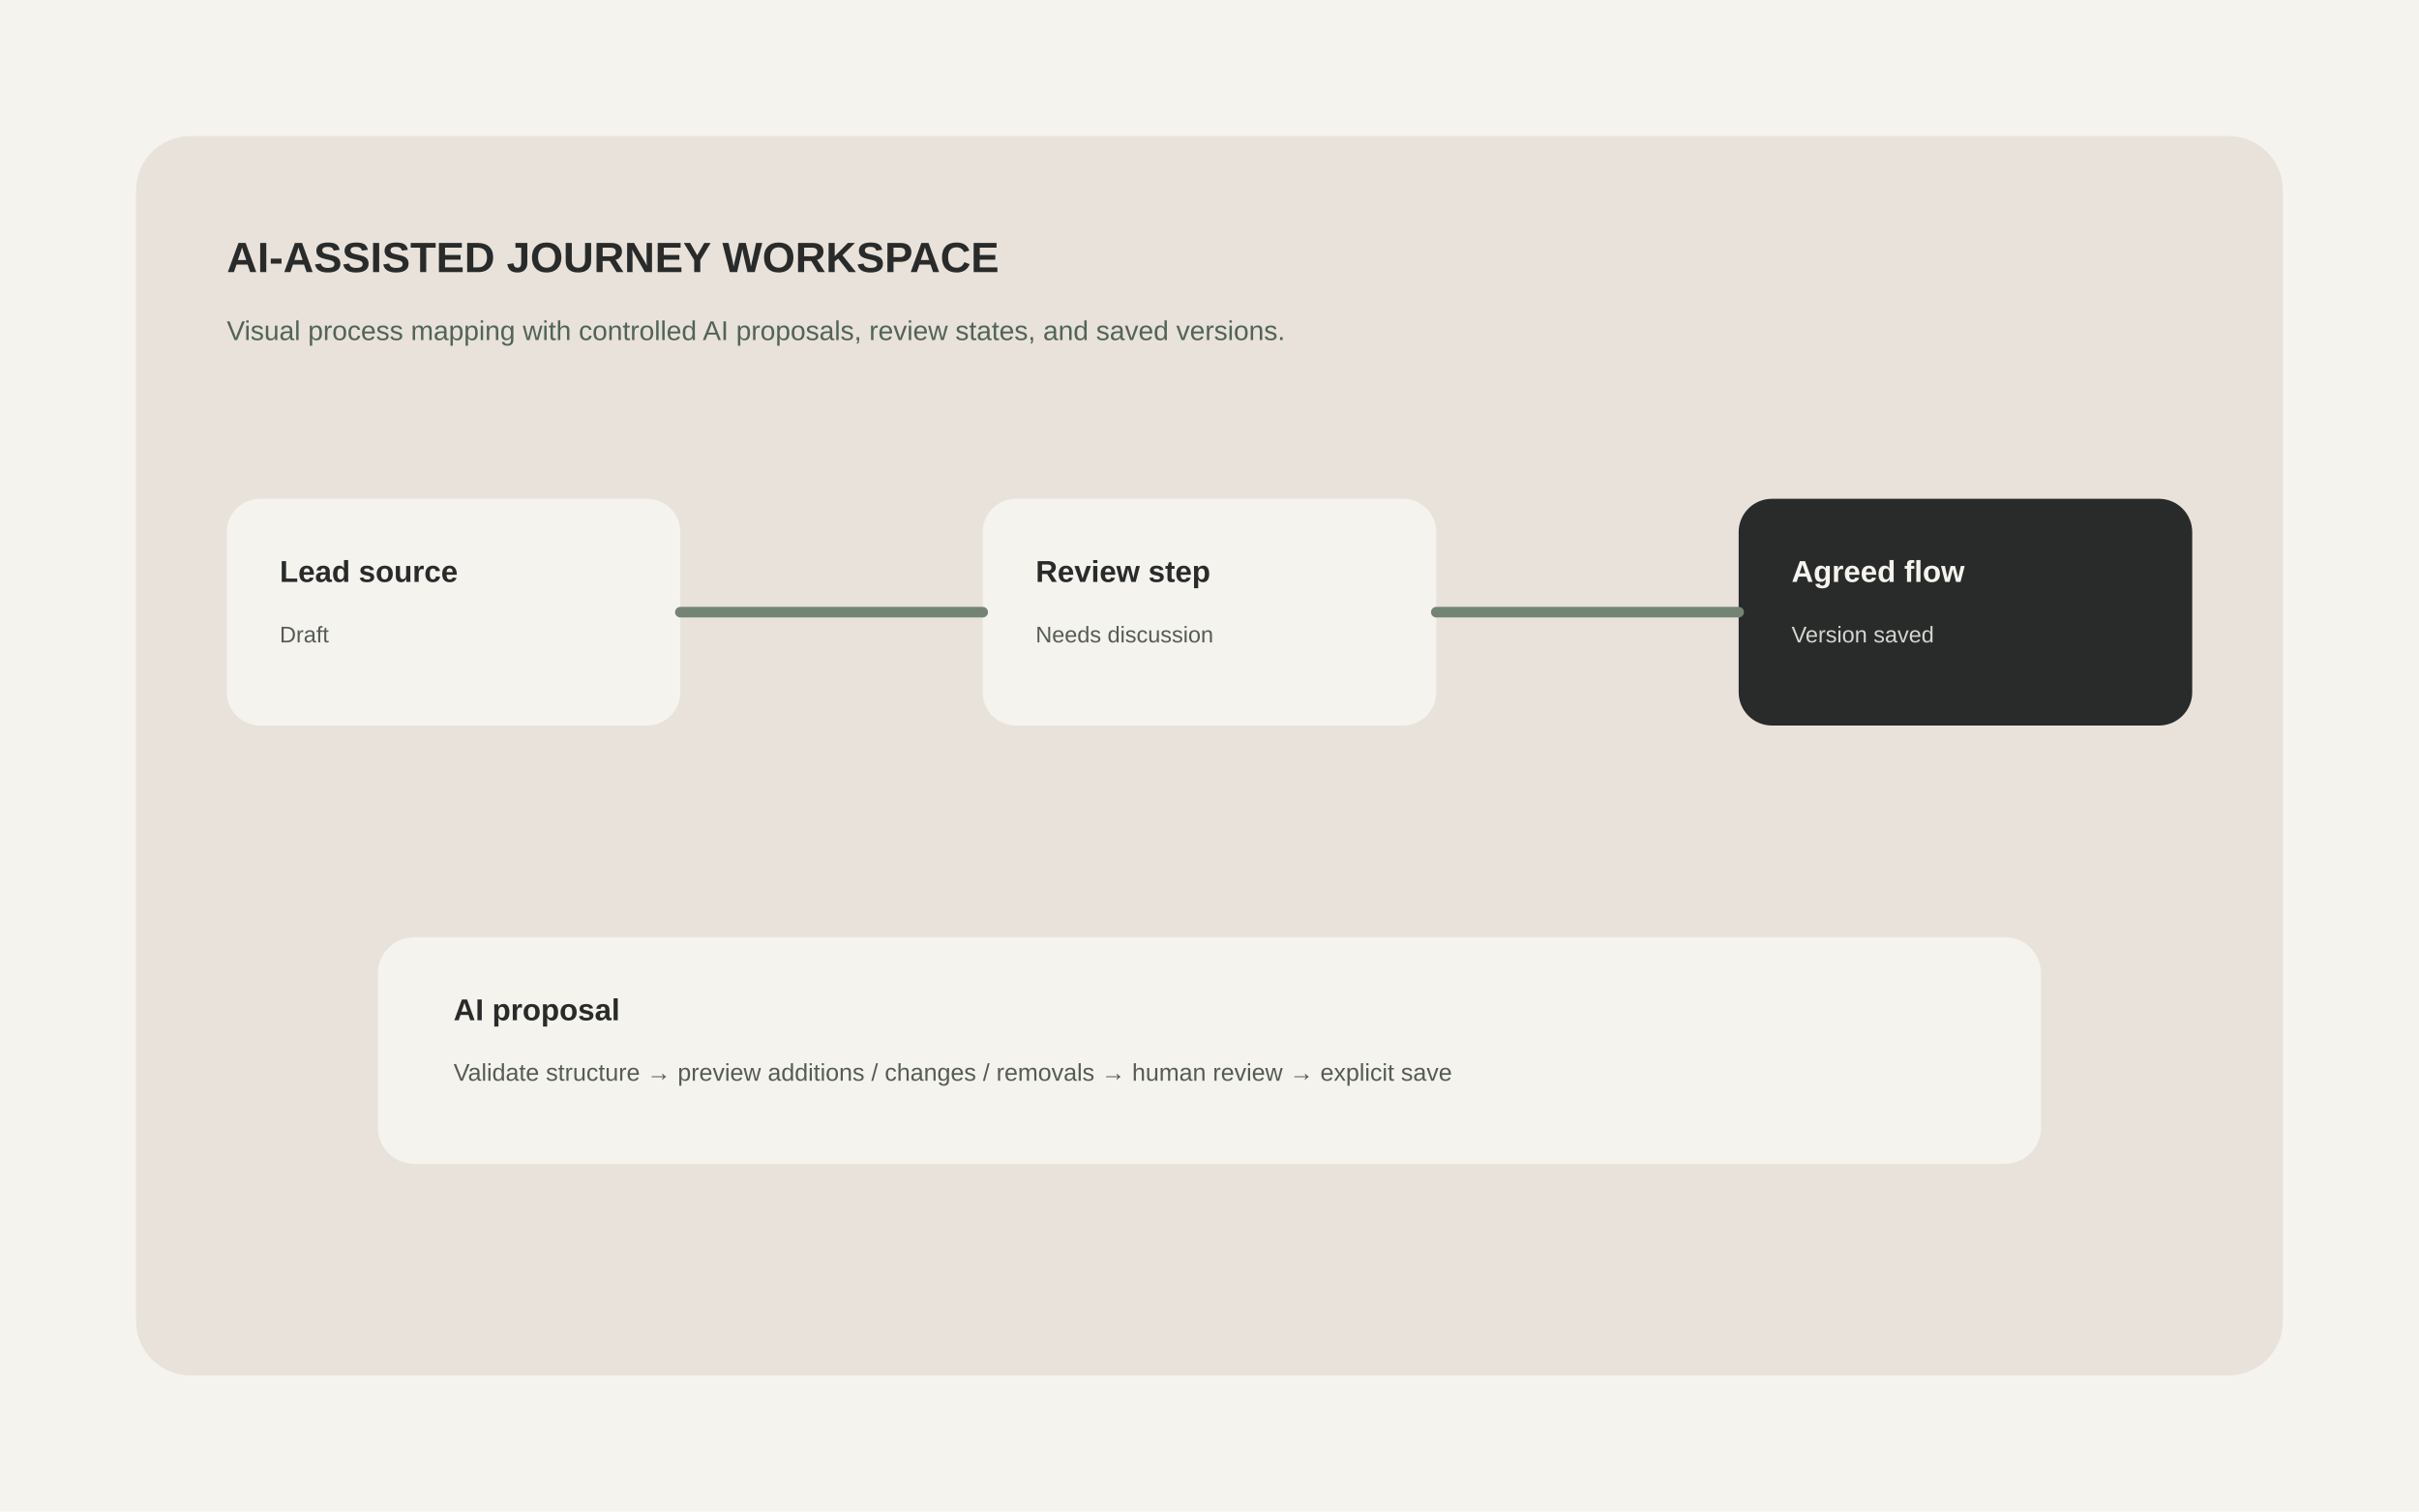
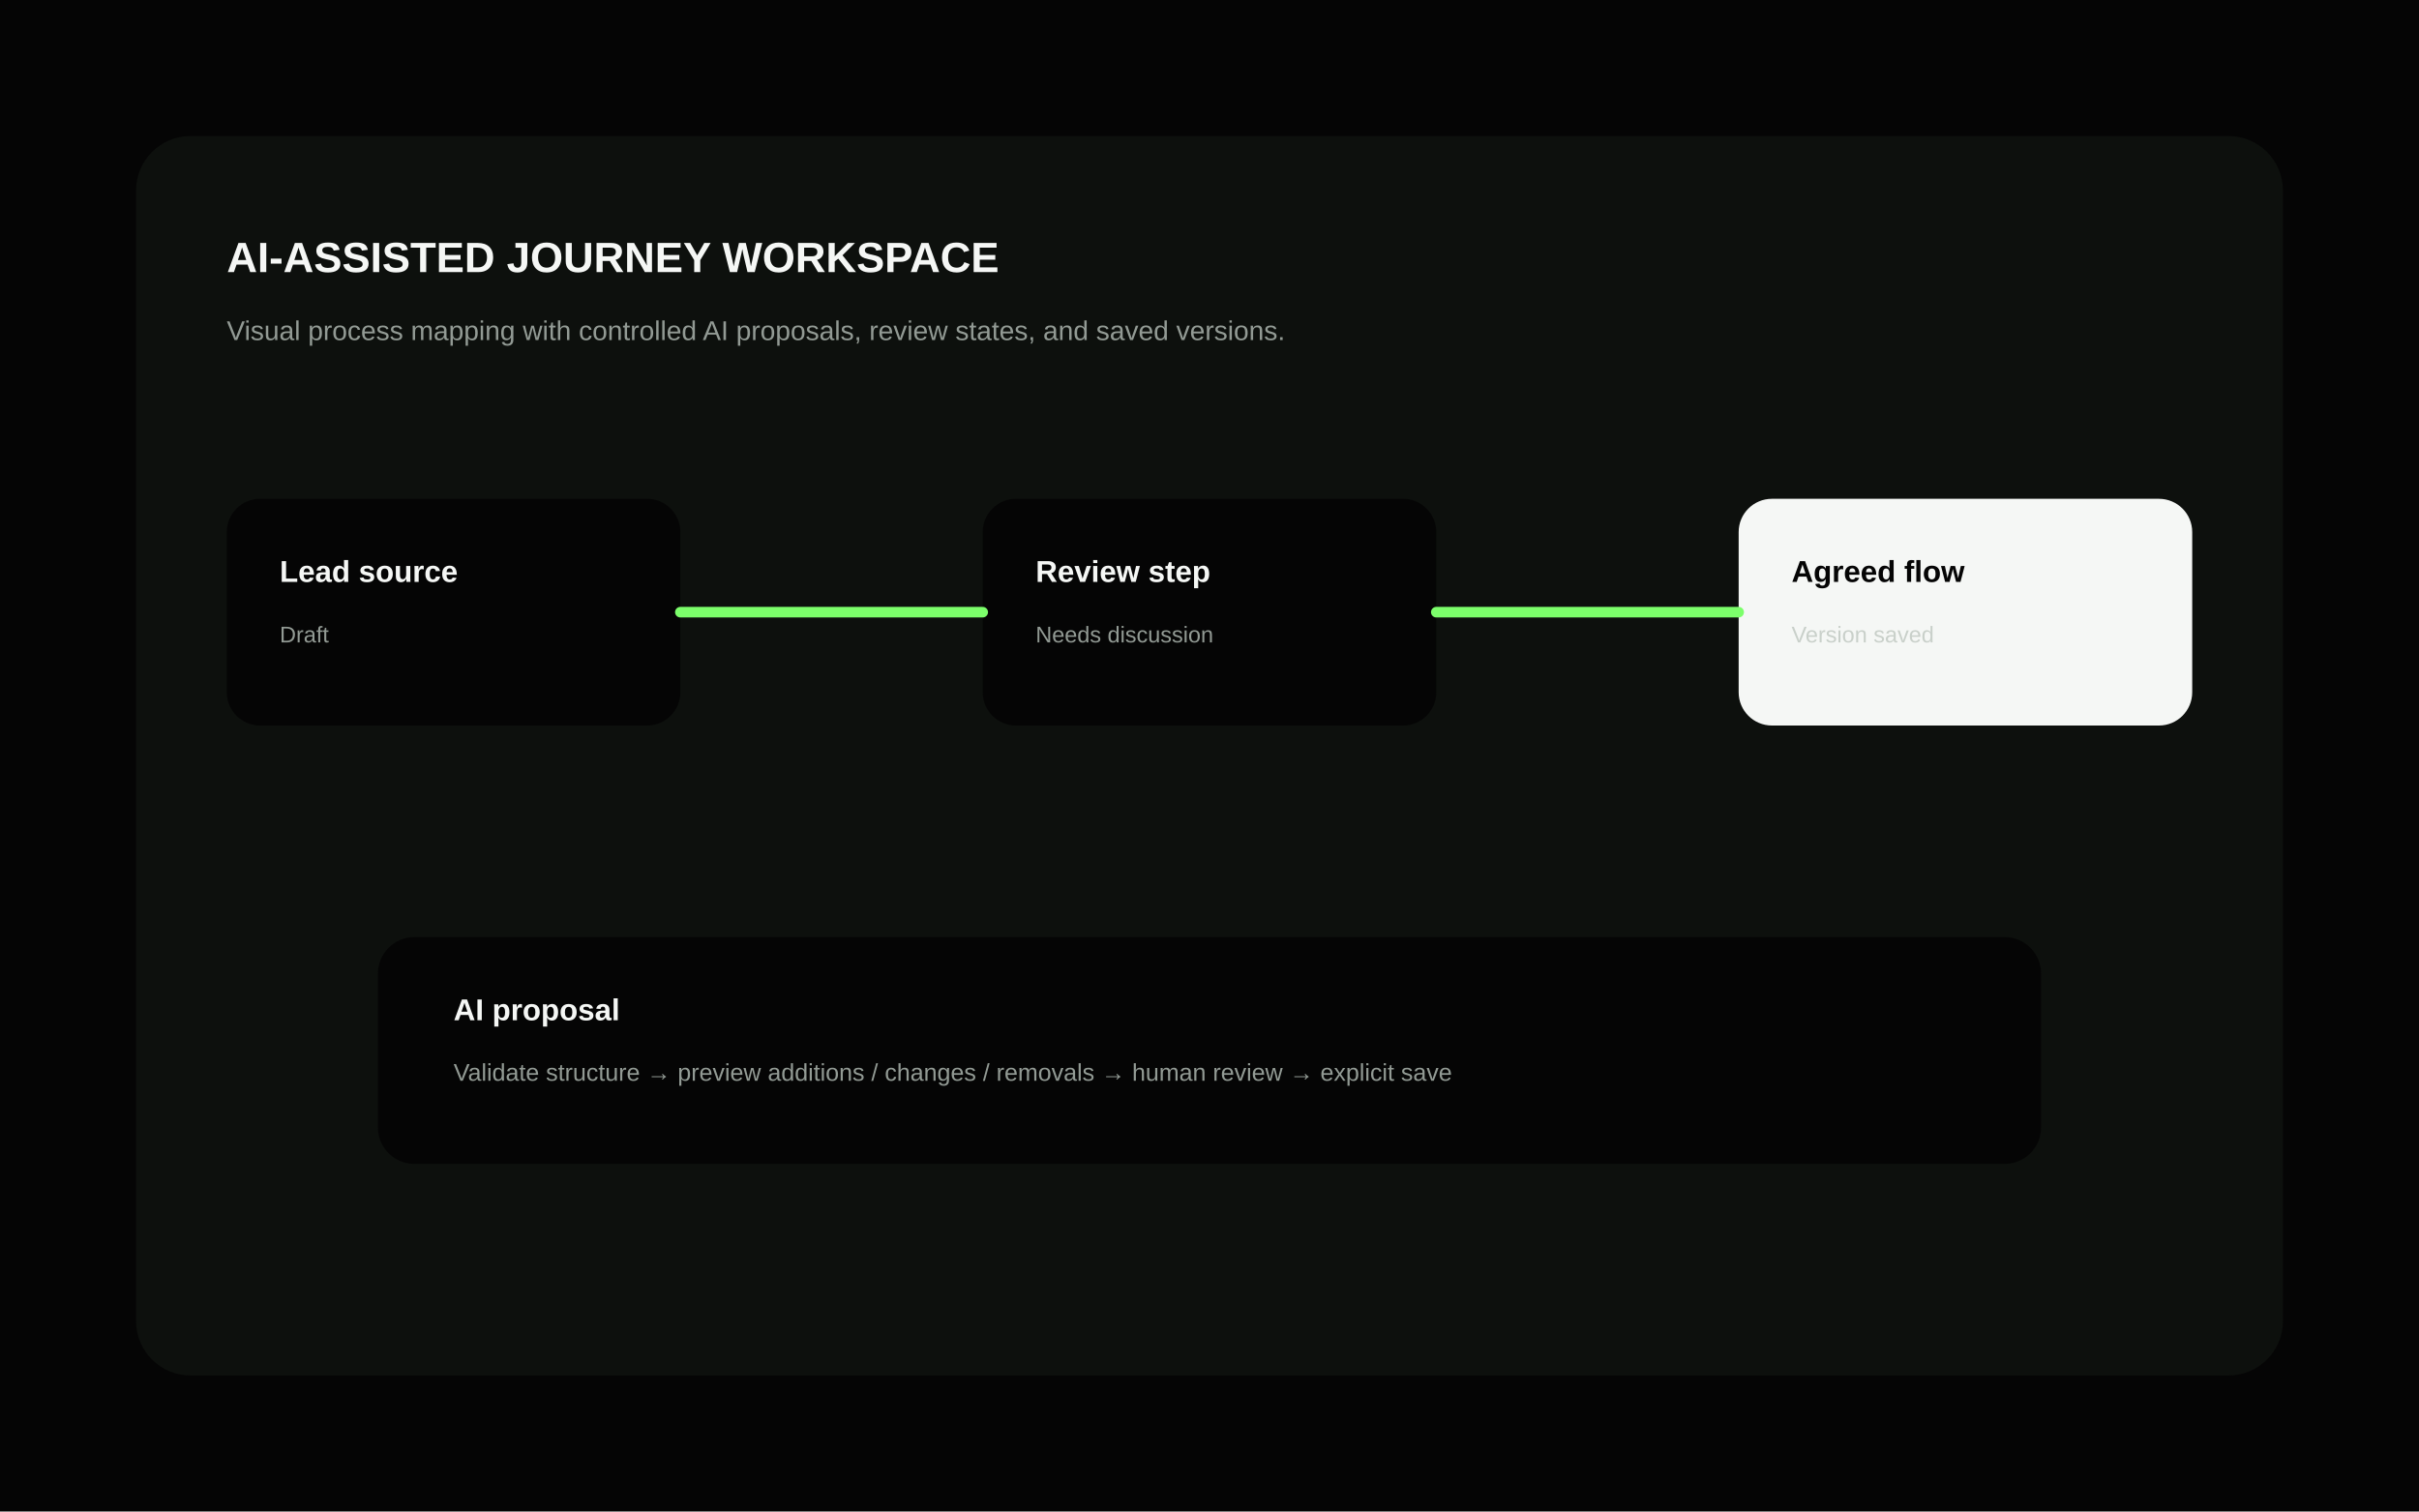
<svg xmlns="http://www.w3.org/2000/svg" viewBox="0 0 1600 1000" role="img" aria-labelledby="title desc">
-   <rect width="1600" height="1000" fill="#F5F3EE" />
-   <rect x="90" y="90" width="1420" height="820" rx="36" fill="#E8E2DB" />
-   <text x="150" y="180" font-family="Arial,Helvetica,sans-serif" font-size="28" font-weight="700" fill="#292B2A">AI-ASSISTED JOURNEY WORKSPACE</text>
-   <text x="150" y="225" font-family="Arial,Helvetica,sans-serif" font-size="18" fill="#526357">Visual process mapping with controlled AI proposals, review states, and saved versions.</text>
+   <rect width="1600" height="1000" fill="#050505" />
+   <rect x="90" y="90" width="1420" height="820" rx="36" fill="#0D100D" />
+   <text x="150" y="180" font-family="Arial,Helvetica,sans-serif" font-size="28" font-weight="700" fill="#F5F7F5">AI-ASSISTED JOURNEY WORKSPACE</text>
+   <text x="150" y="225" font-family="Arial,Helvetica,sans-serif" font-size="18" fill="#929A94">Visual process mapping with controlled AI proposals, review states, and saved versions.</text>
  <g font-family="Arial,Helvetica,sans-serif">
-     <rect x="150" y="330" width="300" height="150" rx="22" fill="#F5F3EE" />
-     <text x="185" y="385" font-size="20" font-weight="700" fill="#292B2A">Lead source</text>
-     <text x="185" y="425" font-size="15" fill="#555B56">Draft</text>
-     <rect x="650" y="330" width="300" height="150" rx="22" fill="#F5F3EE" />
-     <text x="685" y="385" font-size="20" font-weight="700" fill="#292B2A">Review step</text>
-     <text x="685" y="425" font-size="15" fill="#555B56">Needs discussion</text>
-     <rect x="1150" y="330" width="300" height="150" rx="22" fill="#292B2A" />
-     <text x="1185" y="385" font-size="20" font-weight="700" fill="#F5F3EE">Agreed flow</text>
-     <text x="1185" y="425" font-size="15" fill="#D2D6D0">Version saved</text>
-     <path d="M450 405 H650 M950 405 H1150" stroke="#738475" stroke-width="7" stroke-linecap="round" />
-     <rect x="250" y="620" width="1100" height="150" rx="24" fill="#F5F3EE" />
-     <text x="300" y="675" font-size="20" font-weight="700" fill="#292B2A">AI proposal</text>
-     <text x="300" y="715" font-size="16" fill="#555B56">Validate structure → preview additions / changes / removals → human review → explicit save</text>
+     <rect x="150" y="330" width="300" height="150" rx="22" fill="#050505" />
+     <text x="185" y="385" font-size="20" font-weight="700" fill="#F5F7F5">Lead source</text>
+     <text x="185" y="425" font-size="15" fill="#929A94">Draft</text>
+     <rect x="650" y="330" width="300" height="150" rx="22" fill="#050505" />
+     <text x="685" y="385" font-size="20" font-weight="700" fill="#F5F7F5">Review step</text>
+     <text x="685" y="425" font-size="15" fill="#929A94">Needs discussion</text>
+     <rect x="1150" y="330" width="300" height="150" rx="22" fill="#F5F7F5" />
+     <text x="1185" y="385" font-size="20" font-weight="700" fill="#050505">Agreed flow</text>
+     <text x="1185" y="425" font-size="15" fill="#C9D0CA">Version saved</text>
+     <path d="M450 405 H650 M950 405 H1150" stroke="#7CFF6B" stroke-width="7" stroke-linecap="round" />
+     <rect x="250" y="620" width="1100" height="150" rx="24" fill="#050505" />
+     <text x="300" y="675" font-size="20" font-weight="700" fill="#F5F7F5">AI proposal</text>
+     <text x="300" y="715" font-size="16" fill="#929A94">Validate structure → preview additions / changes / removals → human review → explicit save</text>
  </g>
</svg>
